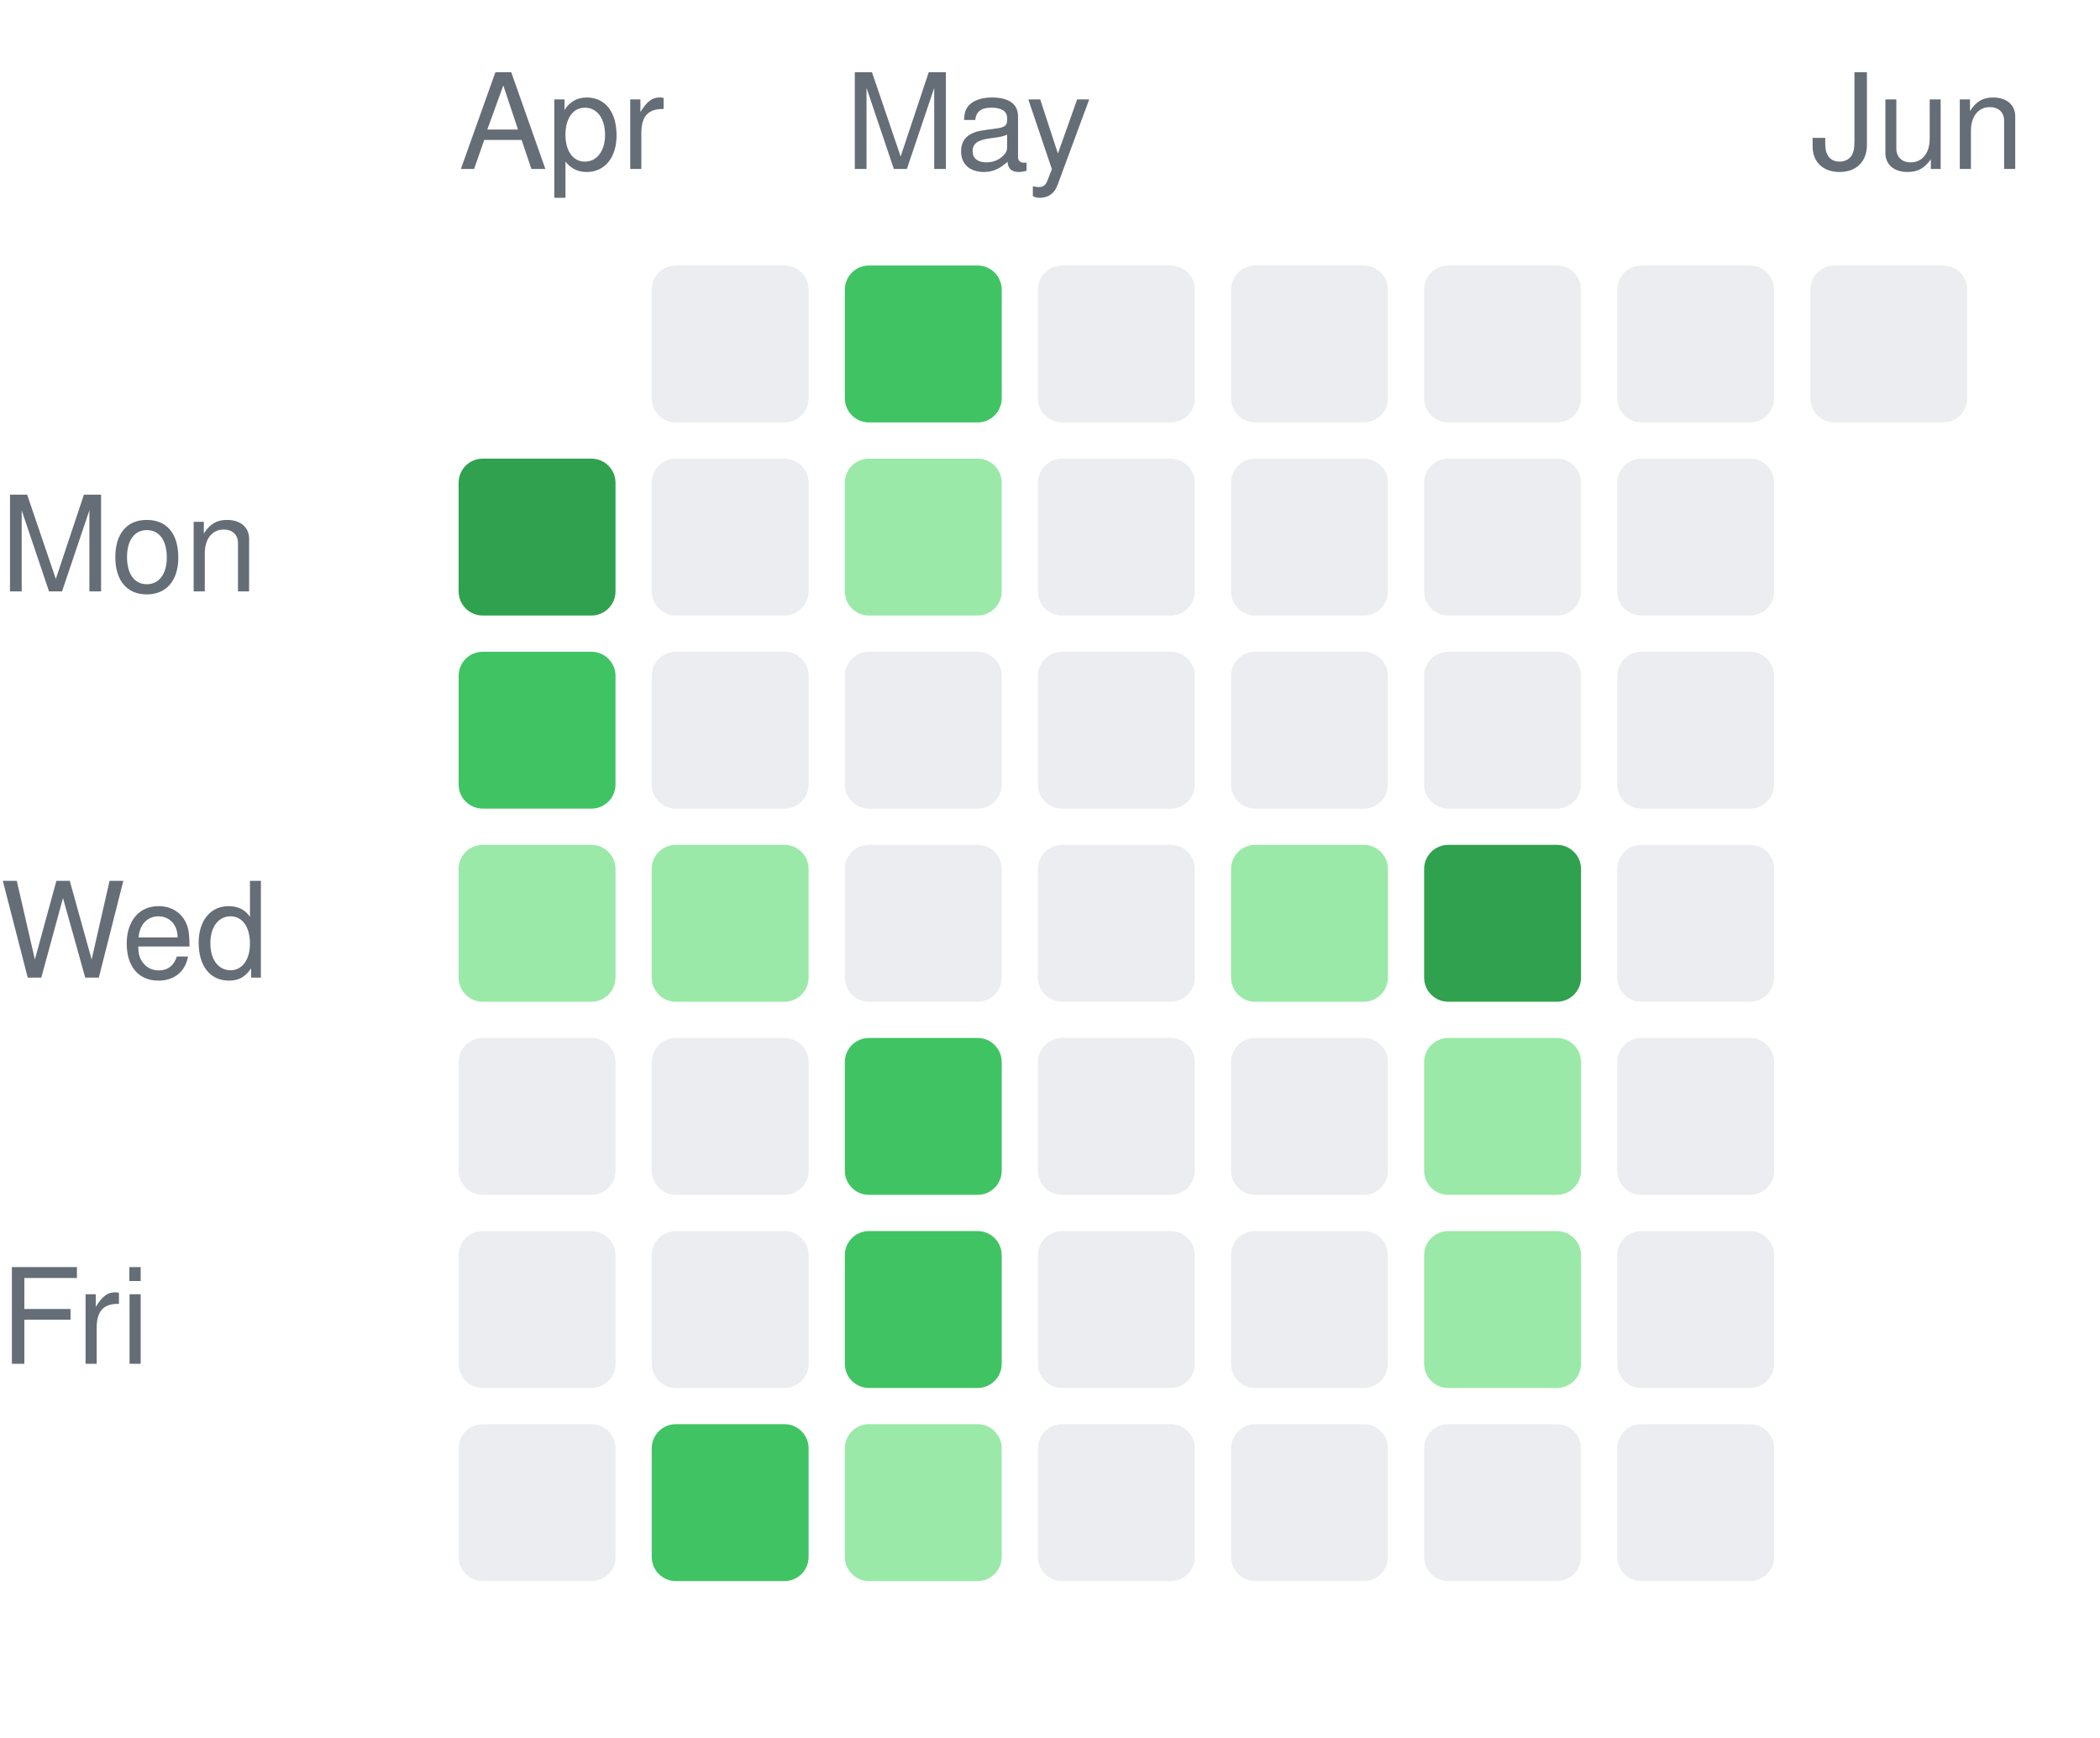
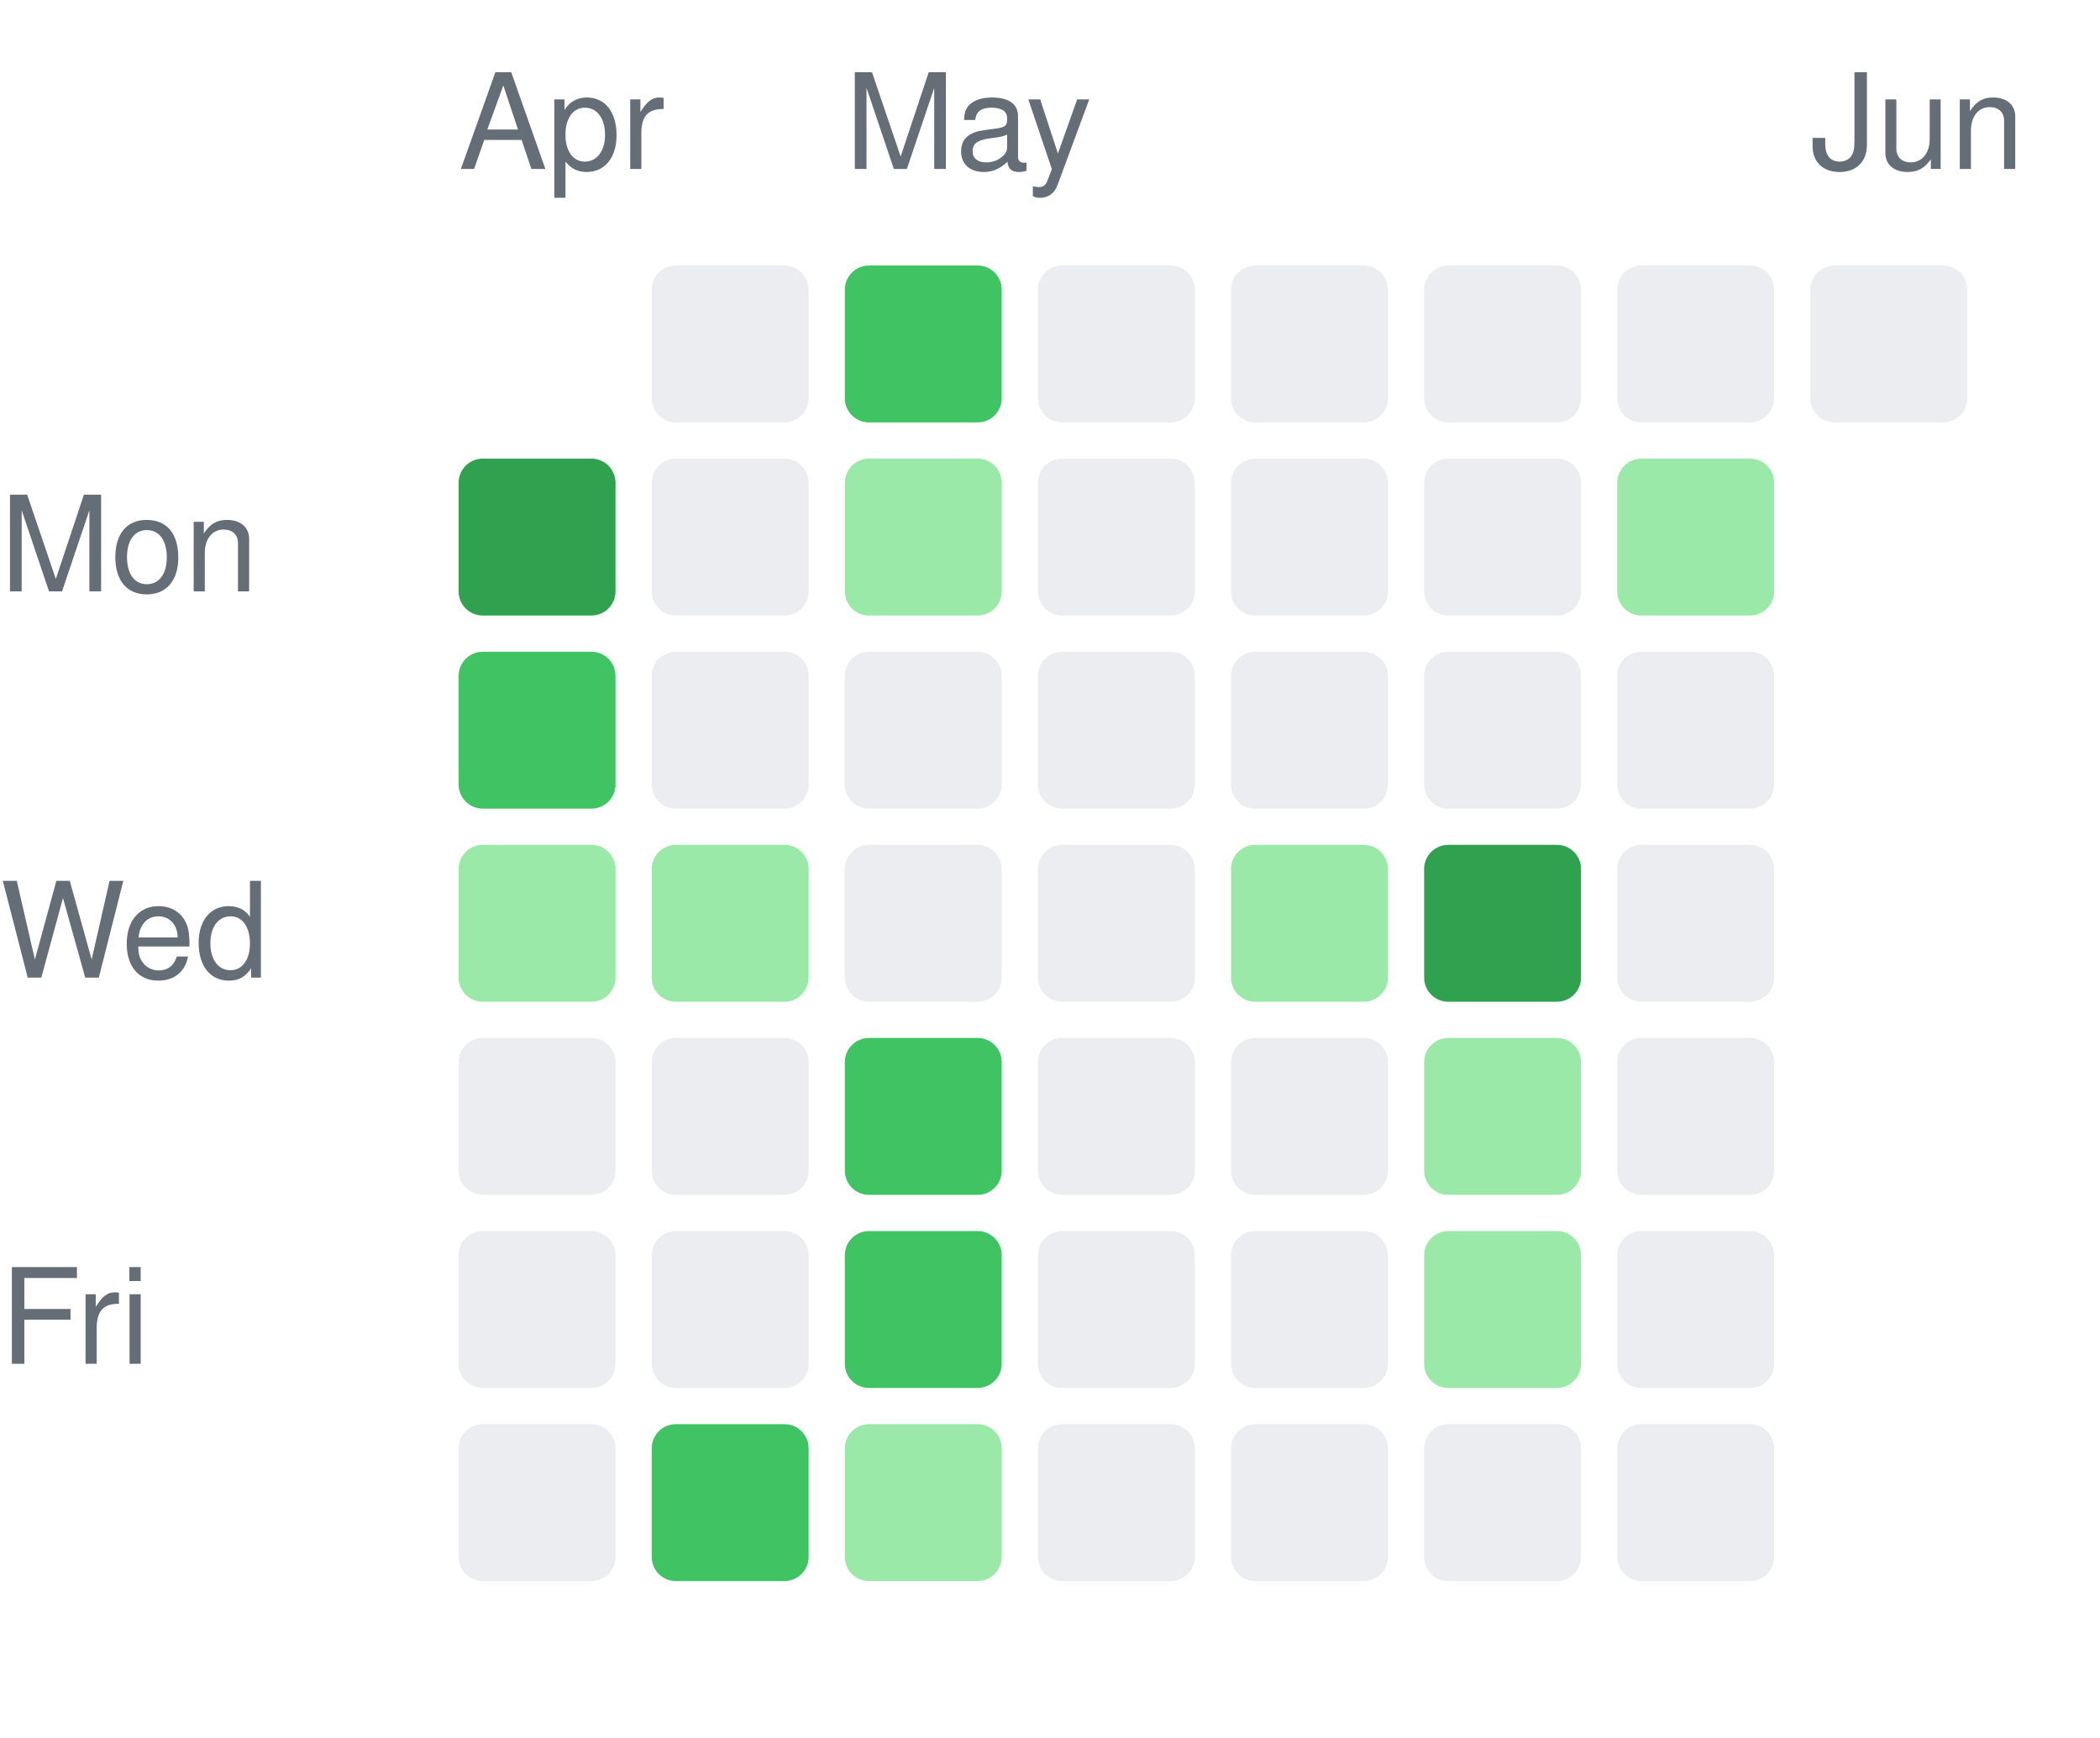
<svg xmlns="http://www.w3.org/2000/svg" width="174" height="144">
  <style>
  text { font-family: -apple-system, BlinkMacSystemFont, 'Segoe UI', Helvetica, Arial, sans-serif; font-size: 11px }
  .label { fill: #656d76 }
  .empty { fill: #ebedf0 }
  .l0 { fill: #9be9a8 }
  .l1 { fill: #40c463 }
  .l2 { fill: #30a14e }
  .l3 { fill: #216e39 }
  @media (prefers-color-scheme: dark) {
    .label { fill: #8b949e }
    .empty { fill: #2d333b }
    .l0 { fill: #0e4429 }
    .l1 { fill: #006d32 }
    .l2 { fill: #26a641 }
    .l3 { fill: #39d353 }
  }
</style>
  <text class="label" x="38" y="14">Apr</text>
  <text class="label" x="70" y="14">May</text>
  <text class="label" x="150" y="14">Jun</text>
  <text class="label" x="0" y="49">Mon</text>
  <text class="label" x="0" y="81">Wed</text>
  <text class="label" x="0" y="113">Fri</text>
  <rect class="l2" x="38" y="38" width="13" height="13" rx="2" ry="2" />
  <rect class="l1" x="38" y="54" width="13" height="13" rx="2" ry="2" />
  <rect class="l0" x="38" y="70" width="13" height="13" rx="2" ry="2" />
  <rect class="empty" x="38" y="86" width="13" height="13" rx="2" ry="2" />
  <rect class="empty" x="38" y="102" width="13" height="13" rx="2" ry="2" />
  <rect class="empty" x="38" y="118" width="13" height="13" rx="2" ry="2" />
  <rect class="empty" x="54" y="22" width="13" height="13" rx="2" ry="2" />
  <rect class="empty" x="54" y="38" width="13" height="13" rx="2" ry="2" />
  <rect class="empty" x="54" y="54" width="13" height="13" rx="2" ry="2" />
  <rect class="l0" x="54" y="70" width="13" height="13" rx="2" ry="2" />
  <rect class="empty" x="54" y="86" width="13" height="13" rx="2" ry="2" />
  <rect class="empty" x="54" y="102" width="13" height="13" rx="2" ry="2" />
  <rect class="l1" x="54" y="118" width="13" height="13" rx="2" ry="2" />
  <rect class="l1" x="70" y="22" width="13" height="13" rx="2" ry="2" />
  <rect class="l0" x="70" y="38" width="13" height="13" rx="2" ry="2" />
  <rect class="empty" x="70" y="54" width="13" height="13" rx="2" ry="2" />
  <rect class="empty" x="70" y="70" width="13" height="13" rx="2" ry="2" />
  <rect class="l1" x="70" y="86" width="13" height="13" rx="2" ry="2" />
  <rect class="l1" x="70" y="102" width="13" height="13" rx="2" ry="2" />
  <rect class="l0" x="70" y="118" width="13" height="13" rx="2" ry="2" />
  <rect class="empty" x="86" y="22" width="13" height="13" rx="2" ry="2" />
  <rect class="empty" x="86" y="38" width="13" height="13" rx="2" ry="2" />
  <rect class="empty" x="86" y="54" width="13" height="13" rx="2" ry="2" />
  <rect class="empty" x="86" y="70" width="13" height="13" rx="2" ry="2" />
  <rect class="empty" x="86" y="86" width="13" height="13" rx="2" ry="2" />
  <rect class="empty" x="86" y="102" width="13" height="13" rx="2" ry="2" />
  <rect class="empty" x="86" y="118" width="13" height="13" rx="2" ry="2" />
  <rect class="empty" x="102" y="22" width="13" height="13" rx="2" ry="2" />
  <rect class="empty" x="102" y="38" width="13" height="13" rx="2" ry="2" />
  <rect class="empty" x="102" y="54" width="13" height="13" rx="2" ry="2" />
  <rect class="l0" x="102" y="70" width="13" height="13" rx="2" ry="2" />
  <rect class="empty" x="102" y="86" width="13" height="13" rx="2" ry="2" />
  <rect class="empty" x="102" y="102" width="13" height="13" rx="2" ry="2" />
  <rect class="empty" x="102" y="118" width="13" height="13" rx="2" ry="2" />
  <rect class="empty" x="118" y="22" width="13" height="13" rx="2" ry="2" />
  <rect class="empty" x="118" y="38" width="13" height="13" rx="2" ry="2" />
  <rect class="empty" x="118" y="54" width="13" height="13" rx="2" ry="2" />
  <rect class="l2" x="118" y="70" width="13" height="13" rx="2" ry="2" />
  <rect class="l0" x="118" y="86" width="13" height="13" rx="2" ry="2" />
  <rect class="l0" x="118" y="102" width="13" height="13" rx="2" ry="2" />
  <rect class="empty" x="118" y="118" width="13" height="13" rx="2" ry="2" />
  <rect class="empty" x="134" y="22" width="13" height="13" rx="2" ry="2" />
-   <rect class="empty" x="134" y="38" width="13" height="13" rx="2" ry="2" />
+   <rect class="l0" x="134" y="38" width="13" height="13" rx="2" ry="2" />
  <rect class="empty" x="134" y="54" width="13" height="13" rx="2" ry="2" />
  <rect class="empty" x="134" y="70" width="13" height="13" rx="2" ry="2" />
  <rect class="empty" x="134" y="86" width="13" height="13" rx="2" ry="2" />
  <rect class="empty" x="134" y="102" width="13" height="13" rx="2" ry="2" />
  <rect class="empty" x="134" y="118" width="13" height="13" rx="2" ry="2" />
  <rect class="empty" x="150" y="22" width="13" height="13" rx="2" ry="2" />
</svg>
